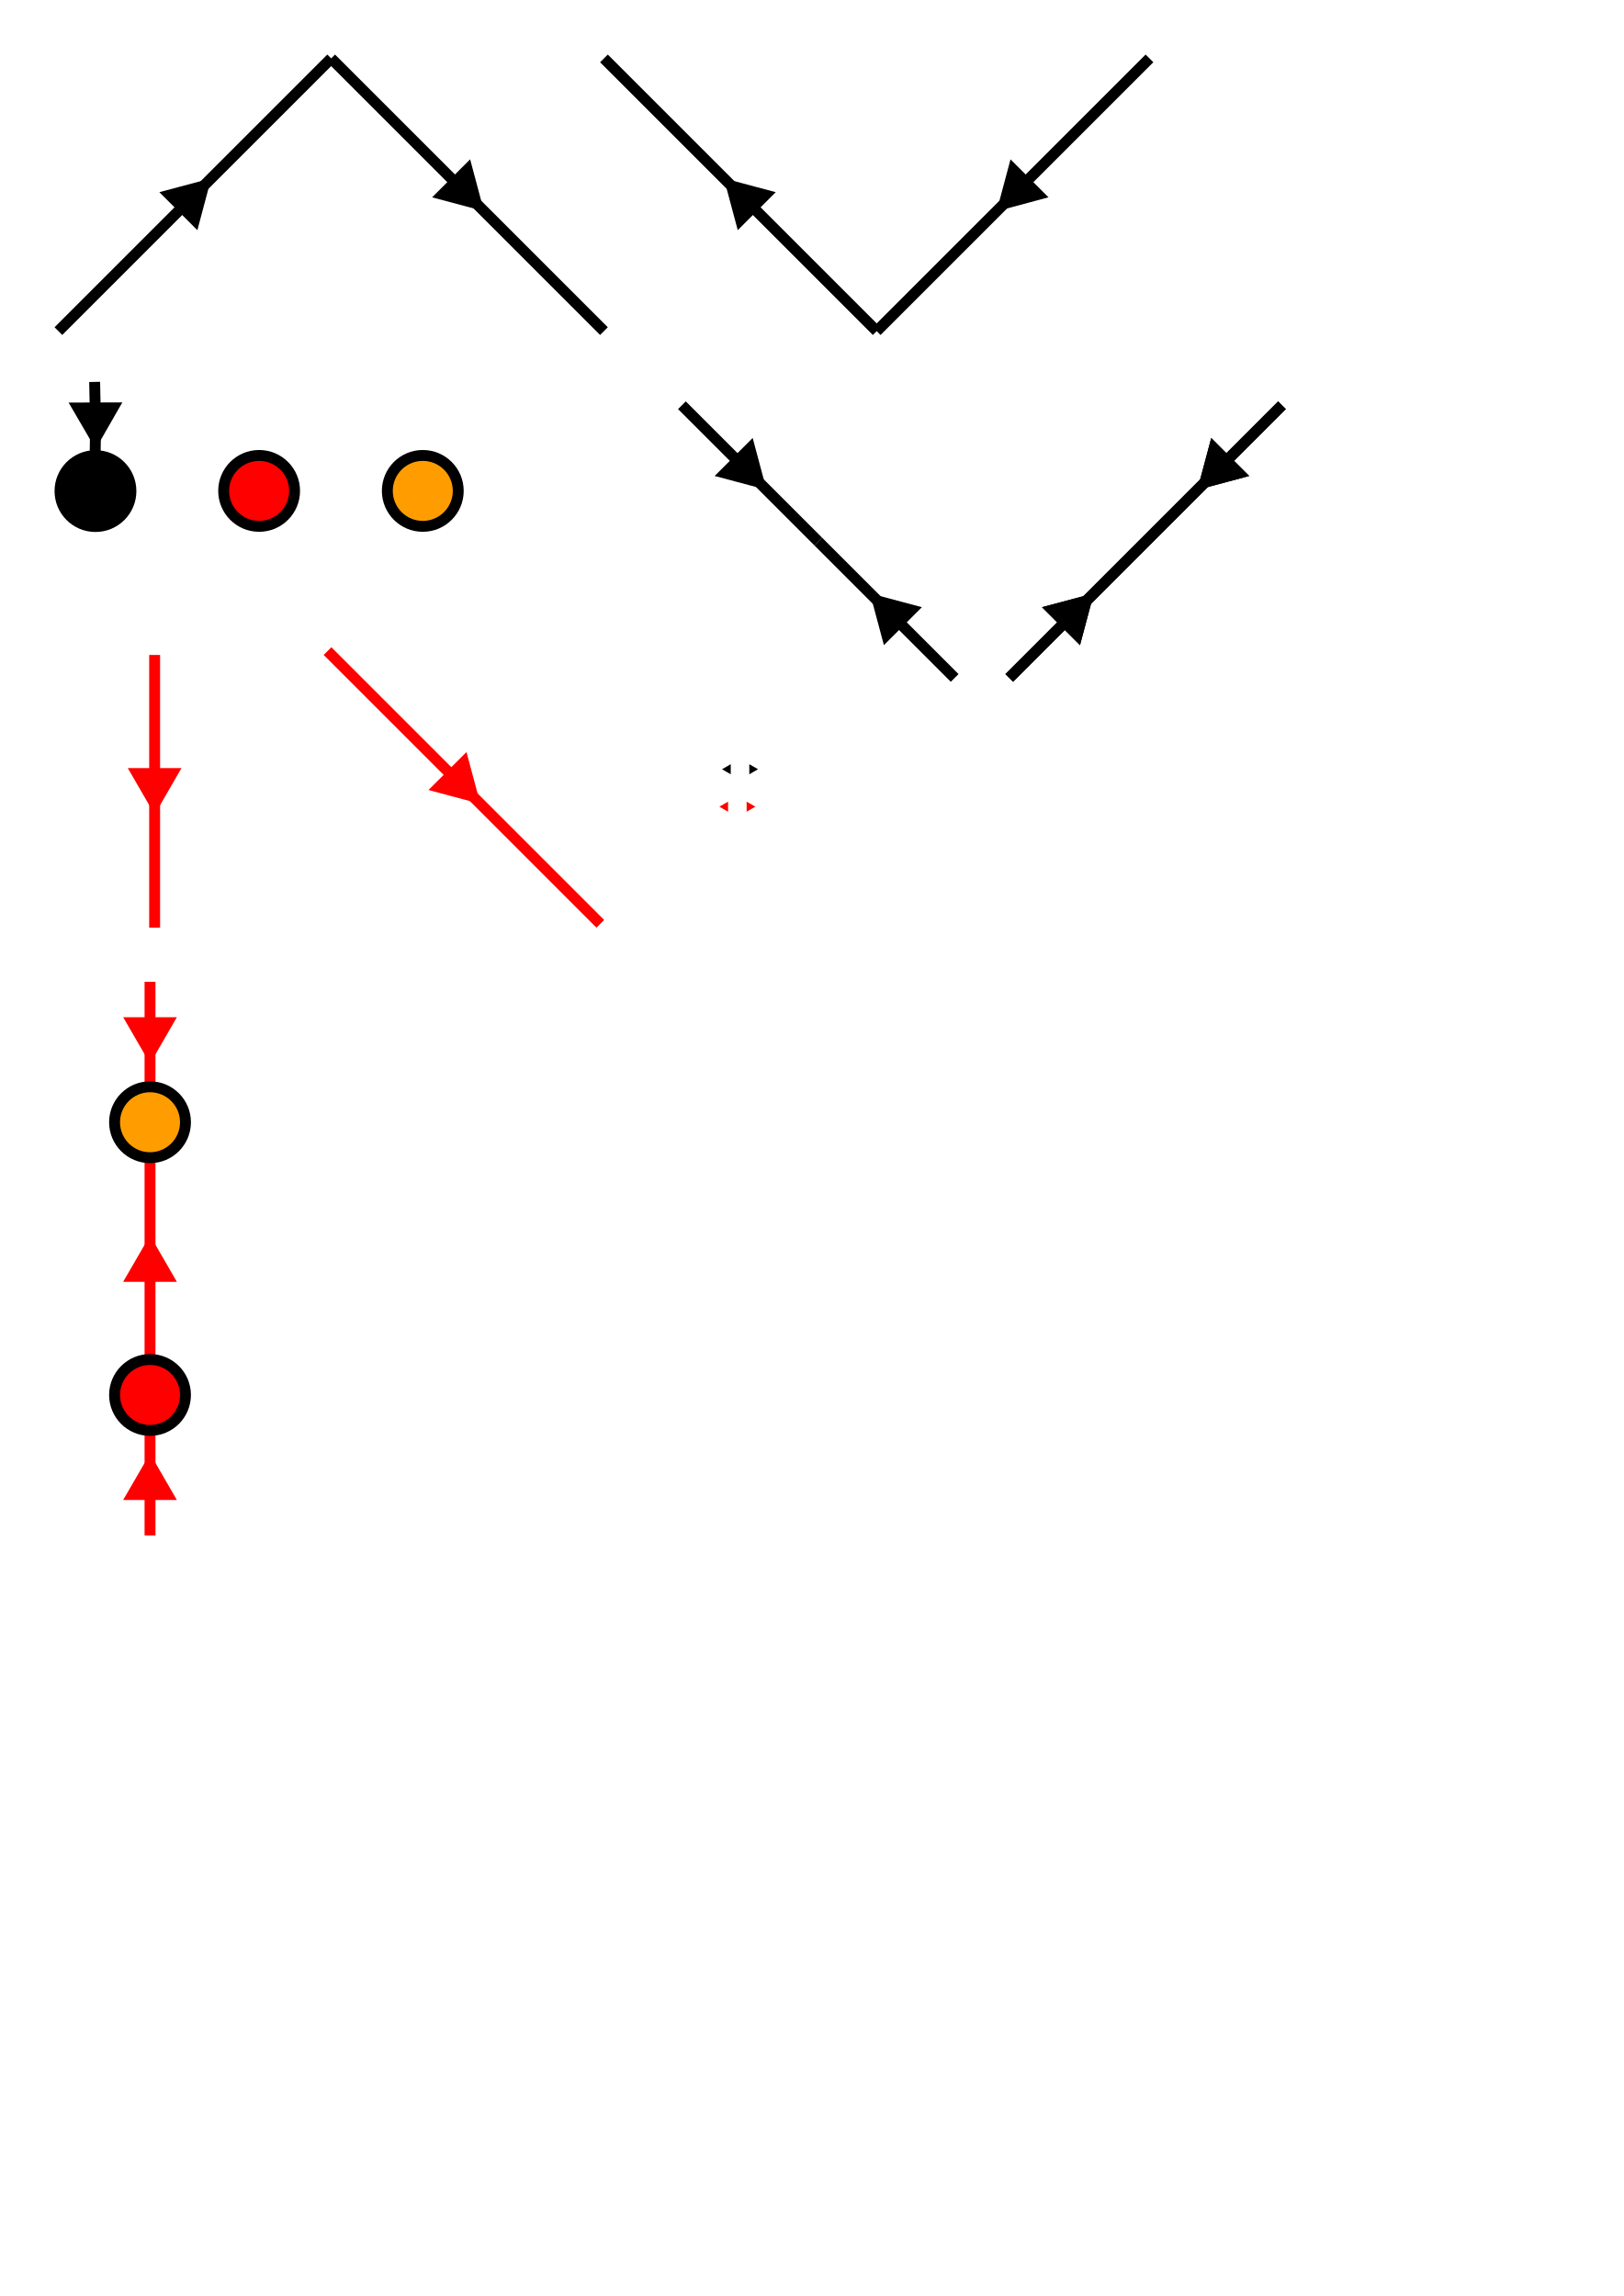
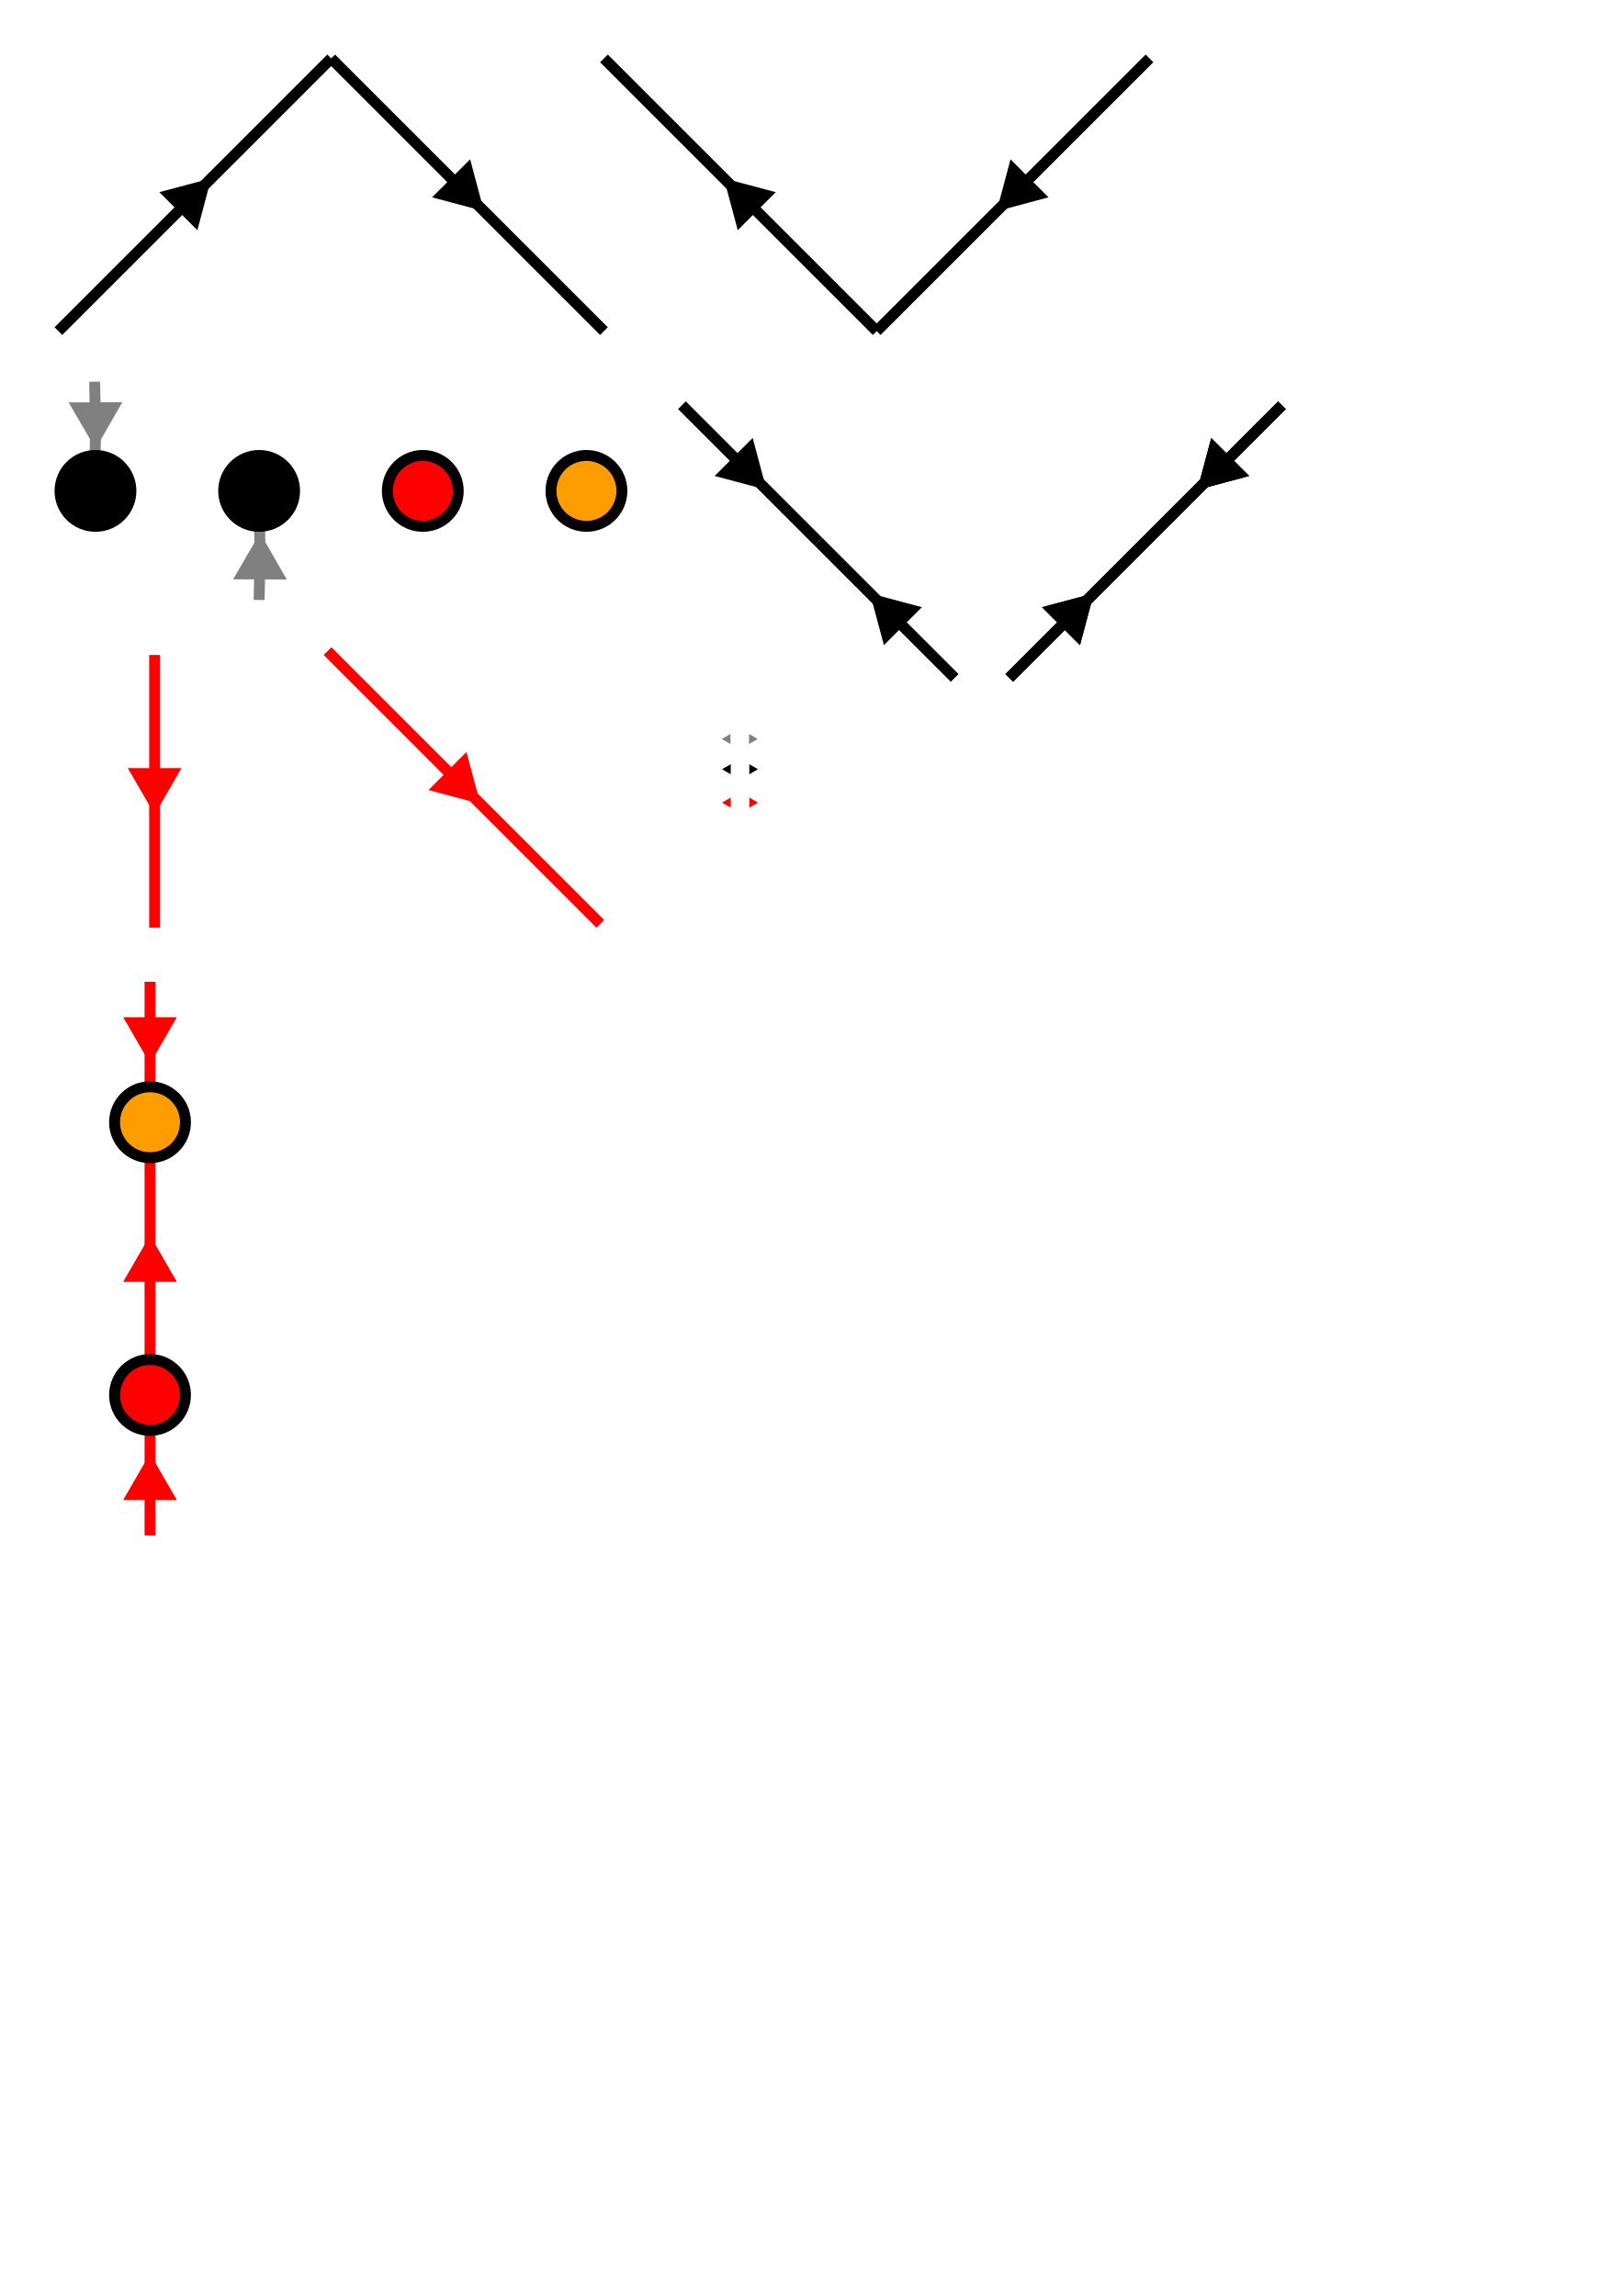
<svg xmlns="http://www.w3.org/2000/svg" width="210mm" height="297mm" viewBox="0 0 210 297" version="1.1" id="svg9928">
  <defs id="defs9925">
    <marker style="overflow:visible" id="TriangleOutL" refX="0.0" refY="0.0" orient="auto">
      <path transform="scale(0.8)" style="fill-rule:evenodd;fill:context-stroke;stroke:context-stroke;stroke-width:1.0pt" d="M 5.77,0.0 L -2.88,5.0 L -2.88,-5.0 L 5.77,0.0 z " id="path1753" />
    </marker>
    <marker style="overflow:visible" id="TriangleInL" refX="0.0" refY="0.0" orient="auto">
      <path transform="scale(-0.8)" style="fill-rule:evenodd;fill:context-stroke;stroke:context-stroke;stroke-width:1.0pt" d="M 5.77,0.0 L -2.88,5.0 L -2.88,-5.0 L 5.77,0.0 z " id="path1744" />
    </marker>
    <marker markerWidth="4.259" markerHeight="4.927" refX="2.13" refY="2.464" orient="auto" id="marker8035">
      <g id="g7981" transform="matrix(-1.889764,0,0,-1.889764,61.19217,109.658)" style="stroke-width:0.529">
        <g id="path7983" style="stroke-width:0.529">
          <path style="color:#000000;fill:#000000;fill-rule:evenodd;stroke-width:0.112pt;-inkscape-stroke:none" d="m 30.409,56.724 1.831,-1.058 v 2.117 z" id="path7987" />
          <path style="color:#000000;fill:#000000;fill-rule:evenodd;stroke-width:0.529;-inkscape-stroke:none" d="m 32.381,55.42 -2.254,1.305 0.211,0.121 2.043,1.182 z m -0.283,0.49 v 1.627 l -1.408,-0.814 z" id="path7989" />
        </g>
      </g>
    </marker>
    <marker markerWidth="4.259" markerHeight="4.927" refX="2.13" refY="2.464" orient="auto" id="marker8035-3">
      <g id="g7981-7" transform="matrix(-1.889764,0,0,-1.889764,61.19217,109.658)" style="stroke-width:0.529">
        <g id="path7983-5" style="stroke-width:0.529">
          <path style="color:#000000;fill:#000000;fill-rule:evenodd;stroke-width:0.112pt;-inkscape-stroke:none" d="m 30.409,56.724 1.831,-1.058 v 2.117 z" id="path7987-9" />
          <path style="color:#000000;fill:#000000;fill-rule:evenodd;stroke-width:0.529;-inkscape-stroke:none" d="m 32.381,55.42 -2.254,1.305 0.211,0.121 2.043,1.182 z m -0.283,0.49 v 1.627 l -1.408,-0.814 z" id="path7989-2" />
        </g>
      </g>
    </marker>
    <marker markerWidth="4.259" markerHeight="4.924" refX="2.13" refY="2.462" orient="auto" id="marker5177">
      <g id="g5160" transform="matrix(1.889764,0,0,1.889764,-92.68701,-89.41683)" style="stroke-width:0.529">
        <g id="path5162" style="stroke-width:0.529">
          <path style="color:#000000;fill:#000000;fill-rule:evenodd;stroke-width:0.112pt;-inkscape-stroke:none" d="m 49.329,48.62 1.831,-1.058 v 2.117 z" id="path5166" />
          <path style="color:#000000;fill:#000000;fill-rule:evenodd;stroke-width:0.529;-inkscape-stroke:none" d="m 51.301,47.316 -2.254,1.303 0.211,0.123 2.043,1.18 z m -0.281,0.488 v 1.631 l -1.408,-0.814 z" id="path5168" />
        </g>
      </g>
    </marker>
    <marker markerWidth="4.259" markerHeight="4.924" refX="2.13" refY="2.462" orient="auto" id="marker5177-2" viewBox="0 0 4.259 4.924" preserveAspectRatio="xMidYMid">
      <g id="g5160-8" transform="matrix(1.889764,0,0,1.889764,-92.68701,-89.41683)" style="stroke-width:0.529">
        <g id="path5162-9" style="stroke-width:0.529">
          <path style="color:#000000;fill:#000000;fill-rule:evenodd;stroke-width:0.112pt;-inkscape-stroke:none" d="m 49.329,48.62 1.831,-1.058 v 2.117 z" id="path5166-7" />
          <path style="color:#000000;fill:#000000;fill-rule:evenodd;stroke-width:0.529;-inkscape-stroke:none" d="m 51.301,47.316 -2.254,1.303 0.211,0.123 2.043,1.18 z m -0.281,0.488 v 1.631 l -1.408,-0.814 z" id="path5168-3" />
        </g>
      </g>
    </marker>
    <marker markerWidth="4.259" markerHeight="4.924" refX="2.13" refY="2.462" orient="auto" id="marker5177-6">
      <g id="g5160-1" transform="matrix(1.889764,0,0,1.889764,-92.68701,-89.41683)" style="stroke-width:0.529">
        <g id="path5162-2" style="stroke-width:0.529">
          <path style="color:#000000;fill:#000000;fill-rule:evenodd;stroke-width:0.112pt;-inkscape-stroke:none" d="m 49.329,48.62 1.831,-1.058 v 2.117 z" id="path5166-9" />
          <path style="color:#000000;fill:#000000;fill-rule:evenodd;stroke-width:0.529;-inkscape-stroke:none" d="m 51.301,47.316 -2.254,1.303 0.211,0.123 2.043,1.18 z m -0.281,0.488 v 1.631 l -1.408,-0.814 z" id="path5168-31" />
        </g>
      </g>
    </marker>
    <marker markerWidth="4.259" markerHeight="4.927" refX="2.13" refY="2.464" orient="auto" id="marker8035-9">
      <g id="g7981-4" transform="matrix(-1.889764,0,0,-1.889764,61.19217,109.658)" style="stroke-width:0.529">
        <g id="path7983-7" style="stroke-width:0.529">
          <path style="color:#000000;fill:#000000;fill-rule:evenodd;stroke-width:0.112pt;-inkscape-stroke:none" d="m 30.409,56.724 1.831,-1.058 v 2.117 z" id="path7987-8" />
          <path style="color:#000000;fill:#000000;fill-rule:evenodd;stroke-width:0.529;-inkscape-stroke:none" d="m 32.381,55.42 -2.254,1.305 0.211,0.121 2.043,1.182 z m -0.283,0.49 v 1.627 l -1.408,-0.814 z" id="path7989-4" />
        </g>
      </g>
    </marker>
    <marker markerWidth="4.259" markerHeight="4.927" refX="2.13" refY="2.464" orient="auto" id="marker8035-5">
      <g id="g7981-0" transform="matrix(-1.889764,0,0,-1.889764,61.19217,109.658)" style="stroke-width:0.529">
        <g id="path7983-3" style="stroke-width:0.529">
          <path style="color:#000000;fill:#000000;fill-rule:evenodd;stroke-width:0.112pt;-inkscape-stroke:none" d="m 30.409,56.724 1.831,-1.058 v 2.117 z" id="path7987-6" />
          <path style="color:#000000;fill:#000000;fill-rule:evenodd;stroke-width:0.529;-inkscape-stroke:none" d="m 32.381,55.42 -2.254,1.305 0.211,0.121 2.043,1.182 z m -0.283,0.49 v 1.627 l -1.408,-0.814 z" id="path7989-1" />
        </g>
      </g>
    </marker>
    <marker markerWidth="4.259" markerHeight="4.924" refX="2.13" refY="2.462" orient="auto" id="marker5177-0">
      <g id="g5160-6" transform="matrix(1.889764,0,0,1.889764,-92.68701,-89.41683)" style="stroke-width:0.529">
        <g id="path5162-3" style="stroke-width:0.529">
          <path style="color:#000000;fill:#000000;fill-rule:evenodd;stroke-width:0.112pt;-inkscape-stroke:none" d="m 49.329,48.62 1.831,-1.058 v 2.117 z" id="path5166-2" />
          <path style="color:#000000;fill:#000000;fill-rule:evenodd;stroke-width:0.529;-inkscape-stroke:none" d="m 51.301,47.316 -2.254,1.303 0.211,0.123 2.043,1.18 z m -0.281,0.488 v 1.631 l -1.408,-0.814 z" id="path5168-0" />
        </g>
      </g>
    </marker>
    <marker markerWidth="4.259" markerHeight="4.924" refX="2.13" refY="2.462" orient="auto" id="marker8829" viewBox="0 0 4.259 4.924" preserveAspectRatio="xMidYMid">
      <g id="path8563" style="fill:#ff0000;fill-opacity:1;stroke-width:0.529" transform="matrix(1.889764,0,0,1.889764,-101.6597,-100.6225)">
        <path style="color:#000000;fill:#ff0000;fill-opacity:1;fill-rule:evenodd;stroke-width:0.112pt;-inkscape-stroke:none" d="M 55.767,54.549 53.936,55.607 V 53.49 Z" id="path8567" />
        <path style="color:#000000;fill:#ff0000;fill-opacity:1;fill-rule:evenodd;stroke-width:0.529;-inkscape-stroke:none" d="m 53.795,53.246 v 2.605 l 2.254,-1.303 -0.211,-0.123 z m 0.283,0.49 1.406,0.812 -1.406,0.812 z" id="path8569" />
      </g>
    </marker>
    <marker markerWidth="4.259" markerHeight="4.924" refX="2.13" refY="2.462" orient="auto" id="marker11566">
      <g id="g11499" style="stroke-width:0.529;stroke-miterlimit:4;stroke-dasharray:none" transform="matrix(1.889764,0,0,1.889764,-231.1639,-156.7803)">
        <path style="color:#000000;fill:#000000;fill-rule:evenodd;stroke-width:0.529;stroke-miterlimit:4;stroke-dasharray:none" d="m 122.606,84.265 1.831,-1.058 v 2.117 z" id="path11495" />
        <path style="color:#000000;fill:#000000;fill-rule:evenodd;stroke-width:0.529;stroke-miterlimit:4;stroke-dasharray:none" d="m 124.578,82.963 -2.254,1.303 0.211,0.121 2.043,1.182 z m -0.281,0.486 v 1.631 l -1.41,-0.814 z" id="path11497" />
      </g>
    </marker>
    <marker markerWidth="4.259" markerHeight="4.924" refX="2.13" refY="2.462" orient="auto" id="marker11583">
      <g id="g11493" style="stroke-width:0.529;stroke-miterlimit:4;stroke-dasharray:none" transform="matrix(1.889764,0,0,1.889764,-320.0418,-156.7803)">
        <path style="color:#000000;fill:#000000;fill-rule:evenodd;stroke-width:0.529;stroke-miterlimit:4;stroke-dasharray:none" d="m 171.328,84.265 -1.831,1.058 v -2.117 z" id="path11489" />
        <path style="color:#000000;fill:#000000;fill-rule:evenodd;stroke-width:0.529;stroke-miterlimit:4;stroke-dasharray:none" d="m 169.355,82.963 v 2.605 l 2.254,-1.303 -0.211,-0.123 z m 0.283,0.488 1.408,0.814 -1.408,0.812 z" id="path11491" />
      </g>
    </marker>
    <marker markerWidth="4.259" markerHeight="4.924" refX="2.13" refY="2.462" orient="auto" id="marker11600" viewBox="0 0 4.259 4.924" preserveAspectRatio="xMidYMid">
      <g id="g11511" style="stroke-width:0.529;stroke-miterlimit:4;stroke-dasharray:none" transform="matrix(1.889764,0,0,1.889764,-230.5106,-165.9301)">
        <path style="color:#000000;fill:#ff0000;fill-rule:evenodd;stroke-width:0.529;stroke-miterlimit:4;stroke-dasharray:none" d="m 122.261,89.107 1.831,-1.058 v 2.117 z" id="path11507" />
        <path style="color:#000000;fill:#ff0000;fill-rule:evenodd;stroke-width:0.529;stroke-miterlimit:4;stroke-dasharray:none" d="m 124.232,87.805 -2.254,1.303 0.213,0.121 2.041,1.182 z m -0.281,0.488 v 1.629 l -1.408,-0.814 z" id="path11509" />
      </g>
    </marker>
    <marker markerWidth="4.259" markerHeight="4.924" refX="2.13" refY="2.462" orient="auto" id="marker11617" viewBox="0 0 4.259 4.924" preserveAspectRatio="xMidYMid">
      <g id="g11505" style="stroke-width:0.529;stroke-miterlimit:4;stroke-dasharray:none" transform="matrix(1.889764,0,0,1.889764,-319.3922,-165.9301)">
        <path style="color:#000000;fill:#ff0000;fill-rule:evenodd;stroke-width:0.529;stroke-miterlimit:4;stroke-dasharray:none" d="m 170.983,89.107 -1.831,1.058 v -2.117 z" id="path11501" />
        <path style="color:#000000;fill:#ff0000;fill-rule:evenodd;stroke-width:0.529;stroke-miterlimit:4;stroke-dasharray:none" d="m 169.012,87.805 v 2.605 l 2.254,-1.303 -0.211,-0.123 z m 0.281,0.488 1.408,0.814 -1.408,0.814 z" id="path11503" />
      </g>
    </marker>
    <marker markerWidth="4.259" markerHeight="4.924" refX="2.13" refY="2.462" orient="auto" id="marker5177-66">
      <g id="g5160-4" transform="matrix(1.889764,0,0,1.889764,-92.68701,-89.41683)" style="stroke-width:0.529">
        <g id="path5162-0" style="stroke-width:0.529">
          <path style="color:#000000;fill:#000000;fill-rule:evenodd;stroke-width:0.112pt;-inkscape-stroke:none" d="m 49.329,48.62 1.831,-1.058 v 2.117 z" id="path5166-0" />
          <path style="color:#000000;fill:#000000;fill-rule:evenodd;stroke-width:0.529;-inkscape-stroke:none" d="m 51.301,47.316 -2.254,1.303 0.211,0.123 2.043,1.18 z m -0.281,0.488 v 1.631 l -1.408,-0.814 z" id="path5168-4" />
        </g>
      </g>
    </marker>
    <marker markerWidth="4.259" markerHeight="4.927" refX="2.13" refY="2.464" orient="auto" id="marker8035-3-8">
      <g id="g7981-7-57" transform="matrix(-1.889764,0,0,-1.889764,61.19217,109.658)" style="stroke-width:0.529">
        <g id="path7983-5-7-41" style="stroke-width:0.529">
          <path style="color:#000000;fill:#000000;fill-rule:evenodd;stroke-width:0.112pt;-inkscape-stroke:none" d="m 30.409,56.724 1.831,-1.058 v 2.117 z" id="path7987-9-8" />
          <path style="color:#000000;fill:#000000;fill-rule:evenodd;stroke-width:0.529;-inkscape-stroke:none" d="m 32.381,55.42 -2.254,1.305 0.211,0.121 2.043,1.182 z m -0.283,0.49 v 1.627 l -1.408,-0.814 z" id="path7989-2-5" />
        </g>
      </g>
    </marker>
    <marker markerWidth="4.259" markerHeight="4.927" refX="2.13" refY="2.464" orient="auto" id="marker8035-5-9">
      <g id="g7981-6-75" transform="matrix(-1.889764,0,0,-1.889764,61.19217,109.658)" style="stroke-width:0.529">
        <g id="path7983-9-3" style="stroke-width:0.529">
          <path style="color:#000000;fill:#000000;fill-rule:evenodd;stroke-width:0.112pt;-inkscape-stroke:none" d="m 30.409,56.724 1.831,-1.058 v 2.117 z" id="path7987-3-8" />
          <path style="color:#000000;fill:#000000;fill-rule:evenodd;stroke-width:0.529;-inkscape-stroke:none" d="m 32.381,55.42 -2.254,1.305 0.211,0.121 2.043,1.182 z m -0.283,0.49 v 1.627 l -1.408,-0.814 z" id="path7989-7-83" />
        </g>
      </g>
    </marker>
    <marker markerWidth="4.259" markerHeight="4.924" refX="2.13" refY="2.462" orient="auto" id="marker5177-6-6">
      <g id="g5160-1-4" transform="matrix(1.889764,0,0,1.889764,-92.68701,-89.41683)" style="stroke-width:0.529">
        <g id="path5162-2-62" style="stroke-width:0.529">
          <path style="color:#000000;fill:#000000;fill-rule:evenodd;stroke-width:0.112pt;-inkscape-stroke:none" d="m 49.329,48.62 1.831,-1.058 v 2.117 z" id="path5166-9-5" />
          <path style="color:#000000;fill:#000000;fill-rule:evenodd;stroke-width:0.529;-inkscape-stroke:none" d="m 51.301,47.316 -2.254,1.303 0.211,0.123 2.043,1.18 z m -0.281,0.488 v 1.631 l -1.408,-0.814 z" id="path5168-31-8" />
        </g>
      </g>
    </marker>
    <marker markerWidth="4.259" markerHeight="4.924" refX="2.13" refY="2.462" orient="auto" id="marker3">
      <g id="g3" transform="matrix(1.889764,0,0,1.889764,-92.68701,-89.41683)" style="stroke-width:0.529">
        <g id="g2" style="stroke-width:0.529">
          <path style="color:#000000;fill:#000000;fill-rule:evenodd;stroke-width:0.112pt;-inkscape-stroke:none" d="m 49.329,48.62 1.831,-1.058 v 2.117 z" id="path1" />
          <path style="color:#000000;fill:#000000;fill-rule:evenodd;stroke-width:0.529;-inkscape-stroke:none" d="m 51.301,47.316 -2.254,1.303 0.211,0.123 2.043,1.18 z m -0.281,0.488 v 1.631 l -1.408,-0.814 z" id="path2" />
        </g>
      </g>
    </marker>
    <marker markerWidth="4.259" markerHeight="4.924" refX="2.13" refY="2.462" orient="auto" id="marker5177-66-3">
      <g id="g5160-4-6" transform="matrix(1.889764,0,0,1.889764,-92.68701,-89.41683)" style="stroke-width:0.529">
        <g id="path5162-0-7" style="stroke-width:0.529">
          <path style="color:#000000;fill:#000000;fill-rule:evenodd;stroke-width:0.112pt;-inkscape-stroke:none" d="m 49.329,48.62 1.831,-1.058 v 2.117 z" id="path5166-0-5" />
          <path style="color:#000000;fill:#000000;fill-rule:evenodd;stroke-width:0.529;-inkscape-stroke:none" d="m 51.301,47.316 -2.254,1.303 0.211,0.123 2.043,1.18 z m -0.281,0.488 v 1.631 l -1.408,-0.814 z" id="path5168-4-3" />
        </g>
      </g>
    </marker>
    <marker markerWidth="4.259" markerHeight="4.924" refX="2.13" refY="2.462" orient="auto" id="marker8829-1" viewBox="0 0 4.259 4.924" preserveAspectRatio="xMidYMid">
      <g id="path8563-3" style="fill:#ff0000;fill-opacity:1;stroke-width:0.529" transform="matrix(1.889764,0,0,1.889764,-101.6597,-100.6225)">
        <path style="color:#000000;fill:#ff0000;fill-opacity:1;fill-rule:evenodd;stroke-width:0.112pt;-inkscape-stroke:none" d="M 55.767,54.549 53.936,55.607 V 53.49 Z" id="path8567-1" />
        <path style="color:#000000;fill:#ff0000;fill-opacity:1;fill-rule:evenodd;stroke-width:0.529;-inkscape-stroke:none" d="m 53.795,53.246 v 2.605 l 2.254,-1.303 -0.211,-0.123 z m 0.283,0.49 1.406,0.812 -1.406,0.812 z" id="path8569-1" />
      </g>
    </marker>
    <marker markerWidth="4.259" markerHeight="4.924" refX="2.13" refY="2.462" orient="auto" id="marker8829-6" viewBox="0 0 4.259 4.924" preserveAspectRatio="xMidYMid">
      <g id="path8563-2" style="fill:#ff0000;fill-opacity:1;stroke-width:0.529" transform="matrix(1.889764,0,0,1.889764,-101.6597,-100.6225)">
        <path style="color:#000000;fill:#ff0000;fill-opacity:1;fill-rule:evenodd;stroke-width:0.112pt;-inkscape-stroke:none" d="M 55.767,54.549 53.936,55.607 V 53.49 Z" id="path8567-9" />
        <path style="color:#000000;fill:#ff0000;fill-opacity:1;fill-rule:evenodd;stroke-width:0.529;-inkscape-stroke:none" d="m 53.795,53.246 v 2.605 l 2.254,-1.303 -0.211,-0.123 z m 0.283,0.49 1.406,0.812 -1.406,0.812 z" id="path8569-12" />
      </g>
    </marker>
    <marker markerWidth="4.259" markerHeight="4.927" refX="2.13" refY="2.464" orient="auto" id="marker8035-5-98">
      <g id="g7981-0-7" transform="matrix(-1.889764,0,0,-1.889764,61.19217,109.658)" style="stroke-width:0.529">
        <g id="path7983-3-2" style="stroke-width:0.529">
          <path style="color:#000000;fill:#000000;fill-rule:evenodd;stroke-width:0.112pt;-inkscape-stroke:none" d="m 30.409,56.724 1.831,-1.058 v 2.117 z" id="path7987-6-8" />
          <path style="color:#000000;fill:#000000;fill-rule:evenodd;stroke-width:0.529;-inkscape-stroke:none" d="m 32.381,55.42 -2.254,1.305 0.211,0.121 2.043,1.182 z m -0.283,0.49 v 1.627 l -1.408,-0.814 z" id="path7989-1-29" />
        </g>
      </g>
    </marker>
    <marker markerWidth="4.259" markerHeight="4.924" refX="2.13" refY="2.462" orient="auto" id="marker5177-66-6">
      <g id="g5160-4-2" transform="matrix(1.889764,0,0,1.889764,-92.68701,-89.41683)" style="stroke-width:0.529">
        <g id="path5162-0-6" style="stroke-width:0.529">
          <path style="color:#000000;fill:#000000;fill-rule:evenodd;stroke-width:0.112pt;-inkscape-stroke:none" d="m 49.329,48.62 1.831,-1.058 v 2.117 z" id="path5166-0-7" />
          <path style="color:#000000;fill:#000000;fill-rule:evenodd;stroke-width:0.529;-inkscape-stroke:none" d="m 51.301,47.316 -2.254,1.303 0.211,0.123 2.043,1.18 z m -0.281,0.488 v 1.631 l -1.408,-0.814 z" id="path5168-4-5" />
        </g>
      </g>
    </marker>
    <marker markerWidth="4.259" markerHeight="4.924" refX="2.13" refY="2.462" orient="auto" id="marker5177-7" viewBox="0 0 4.259 4.924" preserveAspectRatio="xMidYMid">
      <g id="g5160-0" transform="matrix(1.889764,0,0,1.889764,-92.68701,-89.41683)" style="stroke-width:0.529">
        <g id="path5162-93" style="stroke-width:0.529">
          <path style="color:#000000;fill:#000000;fill-rule:evenodd;stroke-width:0.112pt;-inkscape-stroke:none" d="m 49.329,48.62 1.831,-1.058 v 2.117 z" id="path5166-6" />
          <path style="color:#000000;fill:#000000;fill-rule:evenodd;stroke-width:0.529;-inkscape-stroke:none" d="m 51.301,47.316 -2.254,1.303 0.211,0.123 2.043,1.18 z m -0.281,0.488 v 1.631 l -1.408,-0.814 z" id="path5168-06" />
        </g>
      </g>
    </marker>
    <marker markerWidth="4.259" markerHeight="4.927" refX="2.13" refY="2.464" orient="auto" id="marker8035-9-9">
      <g id="g7981-4-6" transform="matrix(-1.889764,0,0,-1.889764,61.19217,109.658)" style="stroke-width:0.529">
        <g id="path7983-7-0" style="stroke-width:0.529">
          <path style="color:#000000;fill:#000000;fill-rule:evenodd;stroke-width:0.112pt;-inkscape-stroke:none" d="m 30.409,56.724 1.831,-1.058 v 2.117 z" id="path7987-8-2" />
          <path style="color:#000000;fill:#000000;fill-rule:evenodd;stroke-width:0.529;-inkscape-stroke:none" d="m 32.381,55.42 -2.254,1.305 0.211,0.121 2.043,1.182 z m -0.283,0.49 v 1.627 l -1.408,-0.814 z" id="path7989-4-7" />
        </g>
      </g>
    </marker>
    <marker markerWidth="4.259" markerHeight="4.924" refX="2.13" refY="2.462" orient="auto" id="marker4">
      <g id="path11288-7" style="stroke-width:2;stroke-miterlimit:4;stroke-dasharray:none" transform="matrix(1.889764,0,0,1.889764,-231.1639,-156.7803)">
        <path style="color:#000000;fill:#000000;fill-rule:evenodd;stroke-width:2;stroke-miterlimit:4;stroke-dasharray:none" d="m 122.606,84.265 1.831,-1.058 v 2.117 z" id="path11292-9" />
        <path style="color:#000000;fill:#000000;fill-rule:evenodd;stroke-width:2;stroke-miterlimit:4;stroke-dasharray:none" d="m 124.578,82.963 -2.254,1.303 0.211,0.121 2.043,1.182 z m -0.281,0.486 v 1.631 l -1.41,-0.814 z" id="path11294-2" />
      </g>
    </marker>
    <marker markerWidth="4.259" markerHeight="4.924" refX="2.13" refY="2.462" orient="auto" id="marker5" viewBox="0 0 4.259 4.924" preserveAspectRatio="xMidYMid">
      <g id="path11296-6" style="stroke-width:2;stroke-miterlimit:4;stroke-dasharray:none" transform="matrix(1.889764,0,0,1.889764,-320.0418,-156.7803)">
        <path style="color:#000000;fill:#000000;fill-rule:evenodd;stroke-width:2;stroke-miterlimit:4;stroke-dasharray:none" d="m 171.328,84.265 -1.831,1.058 v -2.117 z" id="path11300-1" />
        <path style="color:#000000;fill:#000000;fill-rule:evenodd;stroke-width:2;stroke-miterlimit:4;stroke-dasharray:none" d="m 169.355,82.963 v 2.605 l 2.254,-1.303 -0.211,-0.123 z m 0.283,0.488 1.408,0.814 -1.408,0.812 z" id="path11302-8" />
      </g>
    </marker>
    <marker markerWidth="4.259" markerHeight="4.924" refX="2.13" refY="2.462" orient="auto" id="marker6" viewBox="0 0 4.259 4.924" preserveAspectRatio="xMidYMid">
      <g id="path11310-7" style="stroke-width:2;stroke-miterlimit:4;stroke-dasharray:none" transform="matrix(1.889764,0,0,1.889764,-230.5106,-165.9301)">
        <path style="color:#000000;fill:#ff0000;fill-rule:evenodd;stroke-width:2;stroke-miterlimit:4;stroke-dasharray:none" d="m 122.261,89.107 1.831,-1.058 v 2.117 z" id="path11314-5" />
        <path style="color:#000000;fill:#ff0000;fill-rule:evenodd;stroke-width:2;stroke-miterlimit:4;stroke-dasharray:none" d="m 124.232,87.805 -2.254,1.303 0.213,0.121 2.041,1.182 z m -0.281,0.488 v 1.629 l -1.408,-0.814 z" id="path11316-9" />
      </g>
    </marker>
    <marker markerWidth="4.259" markerHeight="4.924" refX="2.13" refY="2.462" orient="auto" id="marker7" viewBox="0 0 4.259 4.924" preserveAspectRatio="xMidYMid">
      <g id="path11318-0" style="stroke-width:2;stroke-miterlimit:4;stroke-dasharray:none" transform="matrix(1.889764,0,0,1.889764,-319.3922,-165.9301)">
        <path style="color:#000000;fill:#ff0000;fill-rule:evenodd;stroke-width:2;stroke-miterlimit:4;stroke-dasharray:none" d="m 170.983,89.107 -1.831,1.058 v -2.117 z" id="path11322-2" />
        <path style="color:#000000;fill:#ff0000;fill-rule:evenodd;stroke-width:2;stroke-miterlimit:4;stroke-dasharray:none" d="m 169.012,87.805 v 2.605 l 2.254,-1.303 -0.211,-0.123 z m 0.281,0.488 1.408,0.814 -1.408,0.814 z" id="path11324-3" />
      </g>
    </marker>
    <marker markerWidth="4.259" markerHeight="4.924" refX="2.13" refY="2.462" orient="auto" id="marker2" viewBox="0 0 4.259 4.924" preserveAspectRatio="xMidYMid">
      <g id="path11310-6" style="stroke-width:2;stroke-miterlimit:4;stroke-dasharray:none" transform="matrix(1.889764,0,0,1.889764,-230.5106,-165.9301)">
        <path style="color:#000000;fill:#ff0000;fill-rule:evenodd;stroke-width:2;stroke-miterlimit:4;stroke-dasharray:none" d="m 122.261,89.107 1.831,-1.058 v 2.117 z" id="path11314-1" />
        <path style="color:#000000;fill:#ff0000;fill-rule:evenodd;stroke-width:2;stroke-miterlimit:4;stroke-dasharray:none" d="m 124.232,87.805 -2.254,1.303 0.213,0.121 2.041,1.182 z m -0.281,0.488 v 1.629 l -1.408,-0.814 z" id="path11316-2" />
      </g>
    </marker>
    <marker markerWidth="4.259" markerHeight="4.924" refX="2.13" refY="2.462" orient="auto" id="marker3-9" viewBox="0 0 4.259 4.924" preserveAspectRatio="xMidYMid">
      <g id="g2-3" style="stroke-width:2;stroke-miterlimit:4;stroke-dasharray:none" transform="matrix(1.889764,0,0,1.889764,-230.5106,-165.9301)">
        <path style="color:#000000;fill:#ff0000;fill-rule:evenodd;stroke-width:2;stroke-miterlimit:4;stroke-dasharray:none" d="m 122.261,89.107 1.831,-1.058 v 2.117 z" id="path1-1" />
        <path style="color:#000000;fill:#ff0000;fill-rule:evenodd;stroke-width:2;stroke-miterlimit:4;stroke-dasharray:none" d="m 124.232,87.805 -2.254,1.303 0.213,0.121 2.041,1.182 z m -0.281,0.488 v 1.629 l -1.408,-0.814 z" id="path2-9" />
      </g>
    </marker>
    <marker markerWidth="4.259" markerHeight="4.924" refX="2.13" refY="2.462" orient="auto" id="marker8829-1-4">
      <g id="path8563-3-7" style="fill:#ff0000;fill-opacity:1;stroke-width:0.529" transform="matrix(1.889764,0,0,1.889764,-101.6597,-100.6225)">
        <path style="color:#000000;fill:#ff0000;fill-opacity:1;fill-rule:evenodd;stroke-width:0.112pt;-inkscape-stroke:none" d="M 55.767,54.549 53.936,55.607 V 53.49 Z" id="path8567-1-8" />
        <path style="color:#000000;fill:#ff0000;fill-opacity:1;fill-rule:evenodd;stroke-width:0.529;-inkscape-stroke:none" d="m 53.795,53.246 v 2.605 l 2.254,-1.303 -0.211,-0.123 z m 0.283,0.49 1.406,0.812 -1.406,0.812 z" id="path8569-1-4" />
      </g>
    </marker>
+     <marker markerWidth="4.259" markerHeight="4.924" refX="2.13" refY="2.462" orient="auto" id="marker5-9" viewBox="0 0 4.259 4.924" preserveAspectRatio="xMidYMid">
+       <g id="path11296-1" style="stroke-width:2;stroke-miterlimit:4;stroke-dasharray:none" transform="matrix(1.889764,0,0,1.889764,-320.0418,-156.7803)">
+         <path style="color:#000000;fill:#000000;fill-rule:evenodd;stroke-width:2;stroke-miterlimit:4;stroke-dasharray:none" d="m 171.328,84.265 -1.831,1.058 v -2.117 z" id="path11300-2" />
+         <path style="color:#000000;fill:#000000;fill-rule:evenodd;stroke-width:2;stroke-miterlimit:4;stroke-dasharray:none" d="m 169.355,82.963 v 2.605 l 2.254,-1.303 -0.211,-0.123 z m 0.283,0.488 1.408,0.814 -1.408,0.812 z" id="path11302-7" />
+       </g>
+     </marker>
+     <marker markerWidth="4.259" markerHeight="4.924" refX="2.13" refY="2.462" orient="auto" id="marker1" viewBox="0 0 4.259 4.924" preserveAspectRatio="xMidYMid">
+       <g id="path11288-3-4" style="fill:#808080;fill-opacity:1;stroke-width:2;stroke-miterlimit:4;stroke-dasharray:none" transform="matrix(1.889764,0,0,1.889764,-231.1639,-156.7803)">
+         <path style="color:#000000;fill:#808080;fill-opacity:1;fill-rule:evenodd;stroke-width:2;stroke-miterlimit:4;stroke-dasharray:none" d="m 122.606,84.265 1.831,-1.058 v 2.117 z" id="path11292-6-7" />
+         <path style="color:#000000;fill:#808080;fill-opacity:1;fill-rule:evenodd;stroke-width:2;stroke-miterlimit:4;stroke-dasharray:none" d="m 124.578,82.963 -2.254,1.303 0.211,0.121 2.043,1.182 z m -0.281,0.486 v 1.631 l -1.41,-0.814 z" id="path11294-1-6" />
+       </g>
+     </marker>
+     <marker markerWidth="4.259" markerHeight="4.924" refX="2.13" refY="2.462" orient="auto" id="marker8" viewBox="0 0 4.259 4.924" preserveAspectRatio="xMidYMid">
+       <g id="path11296-4-1" style="fill:#808080;fill-opacity:1;stroke-width:2;stroke-miterlimit:4;stroke-dasharray:none" transform="matrix(1.889764,0,0,1.889764,-320.0418,-156.7803)">
+         <path style="color:#000000;fill:#808080;fill-opacity:1;fill-rule:evenodd;stroke-width:2;stroke-miterlimit:4;stroke-dasharray:none" d="m 171.328,84.265 -1.831,1.058 v -2.117 z" id="path11300-5-5" />
+         <path style="color:#000000;fill:#808080;fill-opacity:1;fill-rule:evenodd;stroke-width:2;stroke-miterlimit:4;stroke-dasharray:none" d="m 169.355,82.963 v 2.605 l 2.254,-1.303 -0.211,-0.123 z m 0.283,0.488 1.408,0.814 -1.408,0.812 z" id="path11302-0-5" />
+       </g>
+     </marker>
  </defs>
  <g id="layer1">
    <g id="path11296" style="stroke-width:2;stroke-miterlimit:4;stroke-dasharray:none" transform="matrix(0.5,0,0,0.5,12.23148,57.37306)">
      <path style="color:#000000;fill:#000000;fill-rule:evenodd;stroke-width:2;stroke-miterlimit:4;stroke-dasharray:none" d="m 171.328,84.265 -1.831,1.058 v -2.117 z" id="path11300" />
      <path style="color:#000000;fill:#000000;fill-rule:evenodd;stroke-width:2;stroke-miterlimit:4;stroke-dasharray:none" d="m 169.355,82.963 v 2.605 l 2.254,-1.303 -0.211,-0.123 z m 0.283,0.488 1.408,0.814 -1.408,0.812 z" id="path11302" />
    </g>
    <g id="path11288" style="stroke-width:2;stroke-miterlimit:4;stroke-dasharray:none" transform="matrix(0.5,0,0,0.5,32.22127,57.37306)">
      <path style="color:#000000;fill:#000000;fill-rule:evenodd;stroke-width:2;stroke-miterlimit:4;stroke-dasharray:none" d="m 122.606,84.265 1.831,-1.058 v 2.117 z" id="path11292" />
      <path style="color:#000000;fill:#000000;fill-rule:evenodd;stroke-width:2;stroke-miterlimit:4;stroke-dasharray:none" d="m 124.578,82.963 -2.254,1.303 0.211,0.121 2.043,1.182 z m -0.281,0.486 v 1.631 l -1.41,-0.814 z" id="path11294" />
    </g>
-     <g id="path11318" style="stroke-width:2;stroke-miterlimit:4;stroke-dasharray:none" transform="matrix(0.5,0,0,0.5,12.0596,59.79396)">
+     <g id="path11296-4" style="stroke-width:2;stroke-miterlimit:4;stroke-dasharray:none;fill:#808080;fill-opacity:1" transform="matrix(0.5,0,0,0.5,12.19668,53.46052)">
+       <path style="color:#000000;fill:#808080;fill-rule:evenodd;stroke-width:2;stroke-miterlimit:4;stroke-dasharray:none;fill-opacity:1" d="m 171.328,84.265 -1.831,1.058 v -2.117 z" id="path11300-5" />
+       <path style="color:#000000;fill:#808080;fill-rule:evenodd;stroke-width:2;stroke-miterlimit:4;stroke-dasharray:none;fill-opacity:1" d="m 169.355,82.963 v 2.605 l 2.254,-1.303 -0.211,-0.123 z m 0.283,0.488 1.408,0.814 -1.408,0.812 z" id="path11302-0" />
+     </g>
+     <g id="path11288-3" style="stroke-width:2;stroke-miterlimit:4;stroke-dasharray:none;fill:#808080;fill-opacity:1" transform="matrix(0.5,0,0,0.5,32.18648,53.46052)">
+       <path style="color:#000000;fill:#808080;fill-rule:evenodd;stroke-width:2;stroke-miterlimit:4;stroke-dasharray:none;fill-opacity:1" d="m 122.606,84.265 1.831,-1.058 v 2.117 z" id="path11292-6" />
+       <path style="color:#000000;fill:#808080;fill-rule:evenodd;stroke-width:2;stroke-miterlimit:4;stroke-dasharray:none;fill-opacity:1" d="m 124.578,82.963 -2.254,1.303 0.211,0.121 2.043,1.182 z m -0.281,0.486 v 1.631 l -1.41,-0.814 z" id="path11294-1" />
+     </g>
+     <g id="path11318" style="stroke-width:2;stroke-miterlimit:4;stroke-dasharray:none" transform="matrix(0.5,0,0,0.5,12.40335,59.26362)">
      <path style="color:#000000;fill:#ff0000;fill-rule:evenodd;stroke-width:2;stroke-miterlimit:4;stroke-dasharray:none" d="m 170.983,89.107 -1.831,1.058 v -2.117 z" id="path11322" />
      <path style="color:#000000;fill:#ff0000;fill-rule:evenodd;stroke-width:2;stroke-miterlimit:4;stroke-dasharray:none" d="m 169.012,87.805 v 2.605 l 2.254,-1.303 -0.211,-0.123 z m 0.281,0.488 1.408,0.814 -1.408,0.814 z" id="path11324" />
    </g>
-     <g id="path11310" style="stroke-width:2;stroke-miterlimit:4;stroke-dasharray:none" transform="matrix(0.5,0,0,0.5,32.04842,59.79396)">
+     <g id="path11310" style="stroke-width:2;stroke-miterlimit:4;stroke-dasharray:none" transform="matrix(0.5,0,0,0.5,32.39217,59.26362)">
      <path style="color:#000000;fill:#ff0000;fill-rule:evenodd;stroke-width:2;stroke-miterlimit:4;stroke-dasharray:none" d="m 122.261,89.107 1.831,-1.058 v 2.117 z" id="path11314" />
      <path style="color:#000000;fill:#ff0000;fill-rule:evenodd;stroke-width:2;stroke-miterlimit:4;stroke-dasharray:none" d="m 124.232,87.805 -2.254,1.303 0.213,0.121 2.041,1.182 z m -0.281,0.488 v 1.629 l -1.408,-0.814 z" id="path11316" />
    </g>
    <path style="fill:none;stroke:#000000;stroke-width:1.411;stroke-linecap:butt;stroke-linejoin:miter;stroke-miterlimit:4;stroke-dasharray:none;stroke-opacity:1;marker-mid:url(#marker8035-9-9)" d="m 88.194,52.418 8.819,8.819 8.819,8.819" id="path41369-9-3-6-0-6-5" />
    <path style="fill:none;stroke:#000000;stroke-width:1.411;stroke-linecap:butt;stroke-linejoin:miter;stroke-miterlimit:4;stroke-dasharray:none;stroke-opacity:1;marker-mid:url(#marker5177-7)" d="m 105.833,70.057 8.819,8.819 8.819,8.819" id="path2-2" />
    <path style="fill:none;stroke:#000000;stroke-width:1.411;stroke-linecap:butt;stroke-linejoin:miter;stroke-miterlimit:4;stroke-dasharray:none;stroke-opacity:1;marker-mid:url(#marker8035-5-98)" d="m 130.528,87.696 8.819,-8.819 8.819,-8.819" id="path4" />
    <path style="fill:none;stroke:#000000;stroke-width:1.411;stroke-linecap:butt;stroke-linejoin:miter;stroke-miterlimit:4;stroke-dasharray:none;stroke-opacity:1;marker-mid:url(#marker5177-66-6)" d="m 148.167,70.057 8.819,-8.819 8.819,-8.819" id="path5" />
    <path style="fill:none;stroke:#000000;stroke-width:1.411;stroke-linecap:butt;stroke-linejoin:miter;stroke-miterlimit:4;stroke-dasharray:none;stroke-opacity:1;marker-mid:url(#marker8035-3-8)" d="M 7.554,42.832 25.193,25.193 42.832,7.554" id="path40444-35-3" />
    <path style="fill:none;stroke:#000000;stroke-width:1.411;stroke-linecap:butt;stroke-linejoin:miter;stroke-miterlimit:4;stroke-dasharray:none;stroke-opacity:1;marker-mid:url(#marker8035-5-9)" d="M 42.832,7.554 60.471,25.193 78.11,42.832" id="path41369-9-3-6-0-6-4-0" />
    <path style="fill:none;stroke:#000000;stroke-width:1.411;stroke-linecap:butt;stroke-linejoin:miter;stroke-miterlimit:4;stroke-dasharray:none;stroke-opacity:1;marker-mid:url(#marker5177-6-6)" d="M 113.388,42.832 131.027,25.193 148.666,7.554" id="path22134" />
    <path style="fill:none;stroke:#000000;stroke-width:1.411;stroke-linecap:butt;stroke-linejoin:miter;stroke-miterlimit:4;stroke-dasharray:none;stroke-opacity:1;marker-mid:url(#marker5177-6-6)" d="M 78.11,7.554 95.749,25.193 113.388,42.832" id="path22136" />
-     <path style="fill:none;stroke:#000000;stroke-width:1.411;stroke-linecap:butt;stroke-linejoin:miter;stroke-miterlimit:4;stroke-dasharray:none;stroke-opacity:1;marker-mid:url(#marker5177-66-3)" d="m 12.242,63.514 0.116,-8.445 -0.116,-5.666" id="path23372" />
-     <circle style="fill:#000000;fill-opacity:1;stroke:#000000;stroke-width:1.411;stroke-linecap:butt;stroke-linejoin:miter;stroke-miterlimit:4;stroke-dasharray:none;paint-order:normal" id="path5709-9-1-7-7" cx="12.347" cy="63.524" r="4.586" />
-     <circle style="fill:#ff0000;stroke:#000000;stroke-width:1.411;stroke-linecap:butt;stroke-linejoin:miter;stroke-miterlimit:4;stroke-dasharray:none;paint-order:normal" id="path5709-3" cx="33.514" cy="63.5" r="4.586" />
-     <circle style="fill:#ff9d00;fill-opacity:1;stroke:#000000;stroke-width:1.411;stroke-linecap:butt;stroke-linejoin:miter;stroke-miterlimit:4;stroke-dasharray:none;paint-order:normal" id="path5709-5" cx="54.681" cy="63.5" r="4.586" />
+     <path style="fill:none;stroke:#808080;stroke-width:1.411;stroke-linecap:butt;stroke-linejoin:miter;stroke-miterlimit:4;stroke-dasharray:none;stroke-opacity:1;marker-mid:url(#marker1)" d="m 12.242,63.49 0.116,-8.445 -0.116,-5.666" id="path23372" />
+     <path style="fill:none;stroke:#808080;stroke-width:1.411;stroke-linecap:butt;stroke-linejoin:miter;stroke-miterlimit:4;stroke-dasharray:none;stroke-opacity:1;marker-mid:url(#marker8)" d="m 33.514,77.611 0.116,-5.666 -0.116,-8.445" id="path23372-02" />
+     <circle style="fill:#000000;fill-opacity:1;stroke:#000000;stroke-width:1.411;stroke-linecap:butt;stroke-linejoin:miter;stroke-miterlimit:4;stroke-dasharray:none;paint-order:normal" id="path5709-9-1-7-7-1" cx="33.514" cy="63.5" r="4.586" />
+     <circle style="fill:#000000;fill-opacity:1;stroke:#000000;stroke-width:1.411;stroke-linecap:butt;stroke-linejoin:miter;stroke-miterlimit:4;stroke-dasharray:none;paint-order:normal" id="path5709-9-1-7-7" cx="12.347" cy="63.5" r="4.586" />
+     <circle style="fill:#ff0000;stroke:#000000;stroke-width:1.411;stroke-linecap:butt;stroke-linejoin:miter;stroke-miterlimit:4;stroke-dasharray:none;paint-order:normal" id="path5709-3" cx="54.681" cy="63.5" r="4.586" />
+     <circle style="fill:#ff9d00;fill-opacity:1;stroke:#000000;stroke-width:1.411;stroke-linecap:butt;stroke-linejoin:miter;stroke-miterlimit:4;stroke-dasharray:none;paint-order:normal" id="path5709-5" cx="75.847" cy="63.5" r="4.586" />
    <path style="fill:none;stroke:#ff0000;stroke-width:1.411;stroke-linecap:butt;stroke-linejoin:miter;stroke-miterlimit:4;stroke-dasharray:none;stroke-opacity:1;marker-mid:url(#marker8829-1)" d="M 20,84.722 V 102.361 120" id="path45851-2" />
    <path style="fill:none;stroke:#ff0000;stroke-width:1.411;stroke-linecap:butt;stroke-linejoin:miter;stroke-miterlimit:4;stroke-dasharray:none;stroke-opacity:1;marker-mid:url(#marker8829-6)" d="M 42.361,84.223 60,101.862 l 17.639,17.639" id="path45851-2-3-9" />
    <path style="fill:none;stroke:#ff0000;stroke-width:1.411;stroke-linecap:butt;stroke-linejoin:miter;stroke-miterlimit:4;stroke-dasharray:none;stroke-opacity:1;marker-mid:url(#marker8829-1-4)" d="m 19.403,127 v 7.585 10.583" id="path45851-2-0" />
    <path style="fill:none;stroke:#ff0000;stroke-width:1.411;stroke-linecap:butt;stroke-linejoin:miter;stroke-miterlimit:4;stroke-dasharray:none;stroke-opacity:1;marker-mid:url(#marker2)" d="m 19.403,145.168 v 17.639 17.639" id="path45851-2-3" />
    <path style="fill:none;stroke:#ff0000;stroke-width:1.411;stroke-linecap:butt;stroke-linejoin:miter;stroke-miterlimit:4;stroke-dasharray:none;stroke-opacity:1;marker-mid:url(#marker2)" d="m 19.403,180.446 v 10.583 7.585" id="path45851-2-3-9-3" />
    <circle style="fill:#ff9d00;fill-opacity:1;stroke:#000000;stroke-width:1.411;stroke-linecap:butt;stroke-linejoin:miter;stroke-miterlimit:4;stroke-dasharray:none;paint-order:normal" id="circle22214" cx="19.403" cy="145.168" r="4.586" />
    <circle style="fill:#ff0000;stroke:#000000;stroke-width:1.411;stroke-linecap:butt;stroke-linejoin:miter;stroke-miterlimit:4;stroke-dasharray:none;paint-order:normal" id="circle22649" cx="19.403" cy="180.446" r="4.586" />
    <path style="fill:none;stroke:#000000;stroke-width:1.411;stroke-linecap:butt;stroke-linejoin:miter;stroke-miterlimit:4;stroke-dasharray:none;stroke-opacity:1;marker-mid:url(#marker8035-5-98)" d="m 130.528,87.696 8.819,-8.819 8.819,-8.819" id="path7" />
    <path style="fill:none;stroke:#000000;stroke-width:1.411;stroke-linecap:butt;stroke-linejoin:miter;stroke-miterlimit:4;stroke-dasharray:none;stroke-opacity:1;marker-mid:url(#marker5177-66-6)" d="m 148.167,70.057 8.819,-8.819 8.819,-8.819" id="path8" />
  </g>
</svg>
